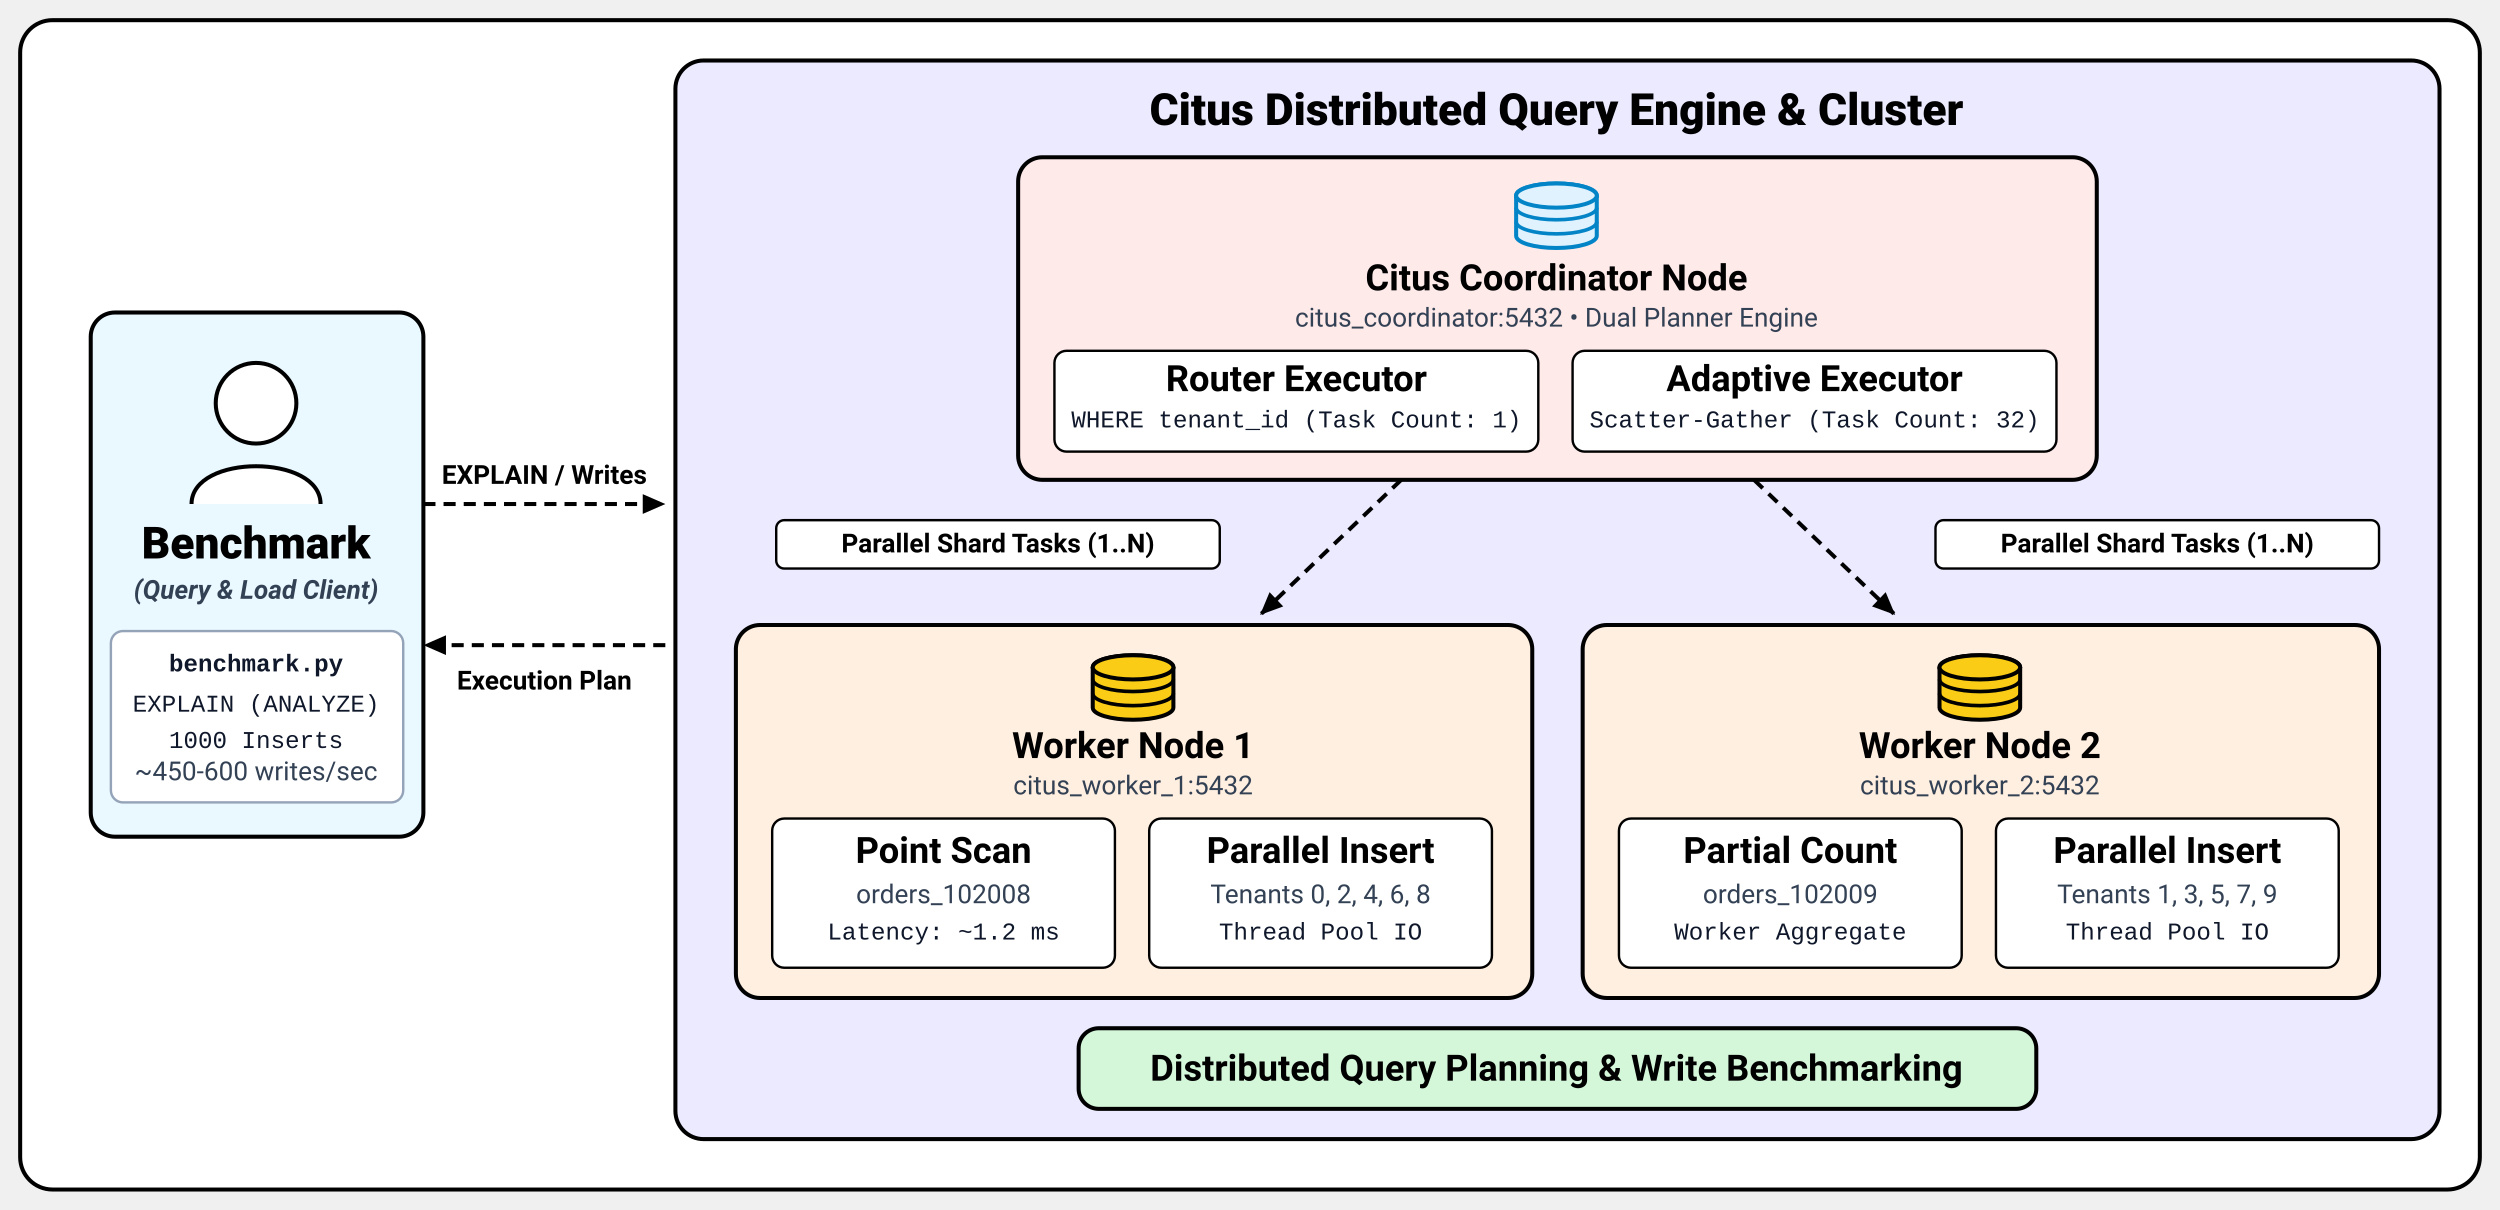
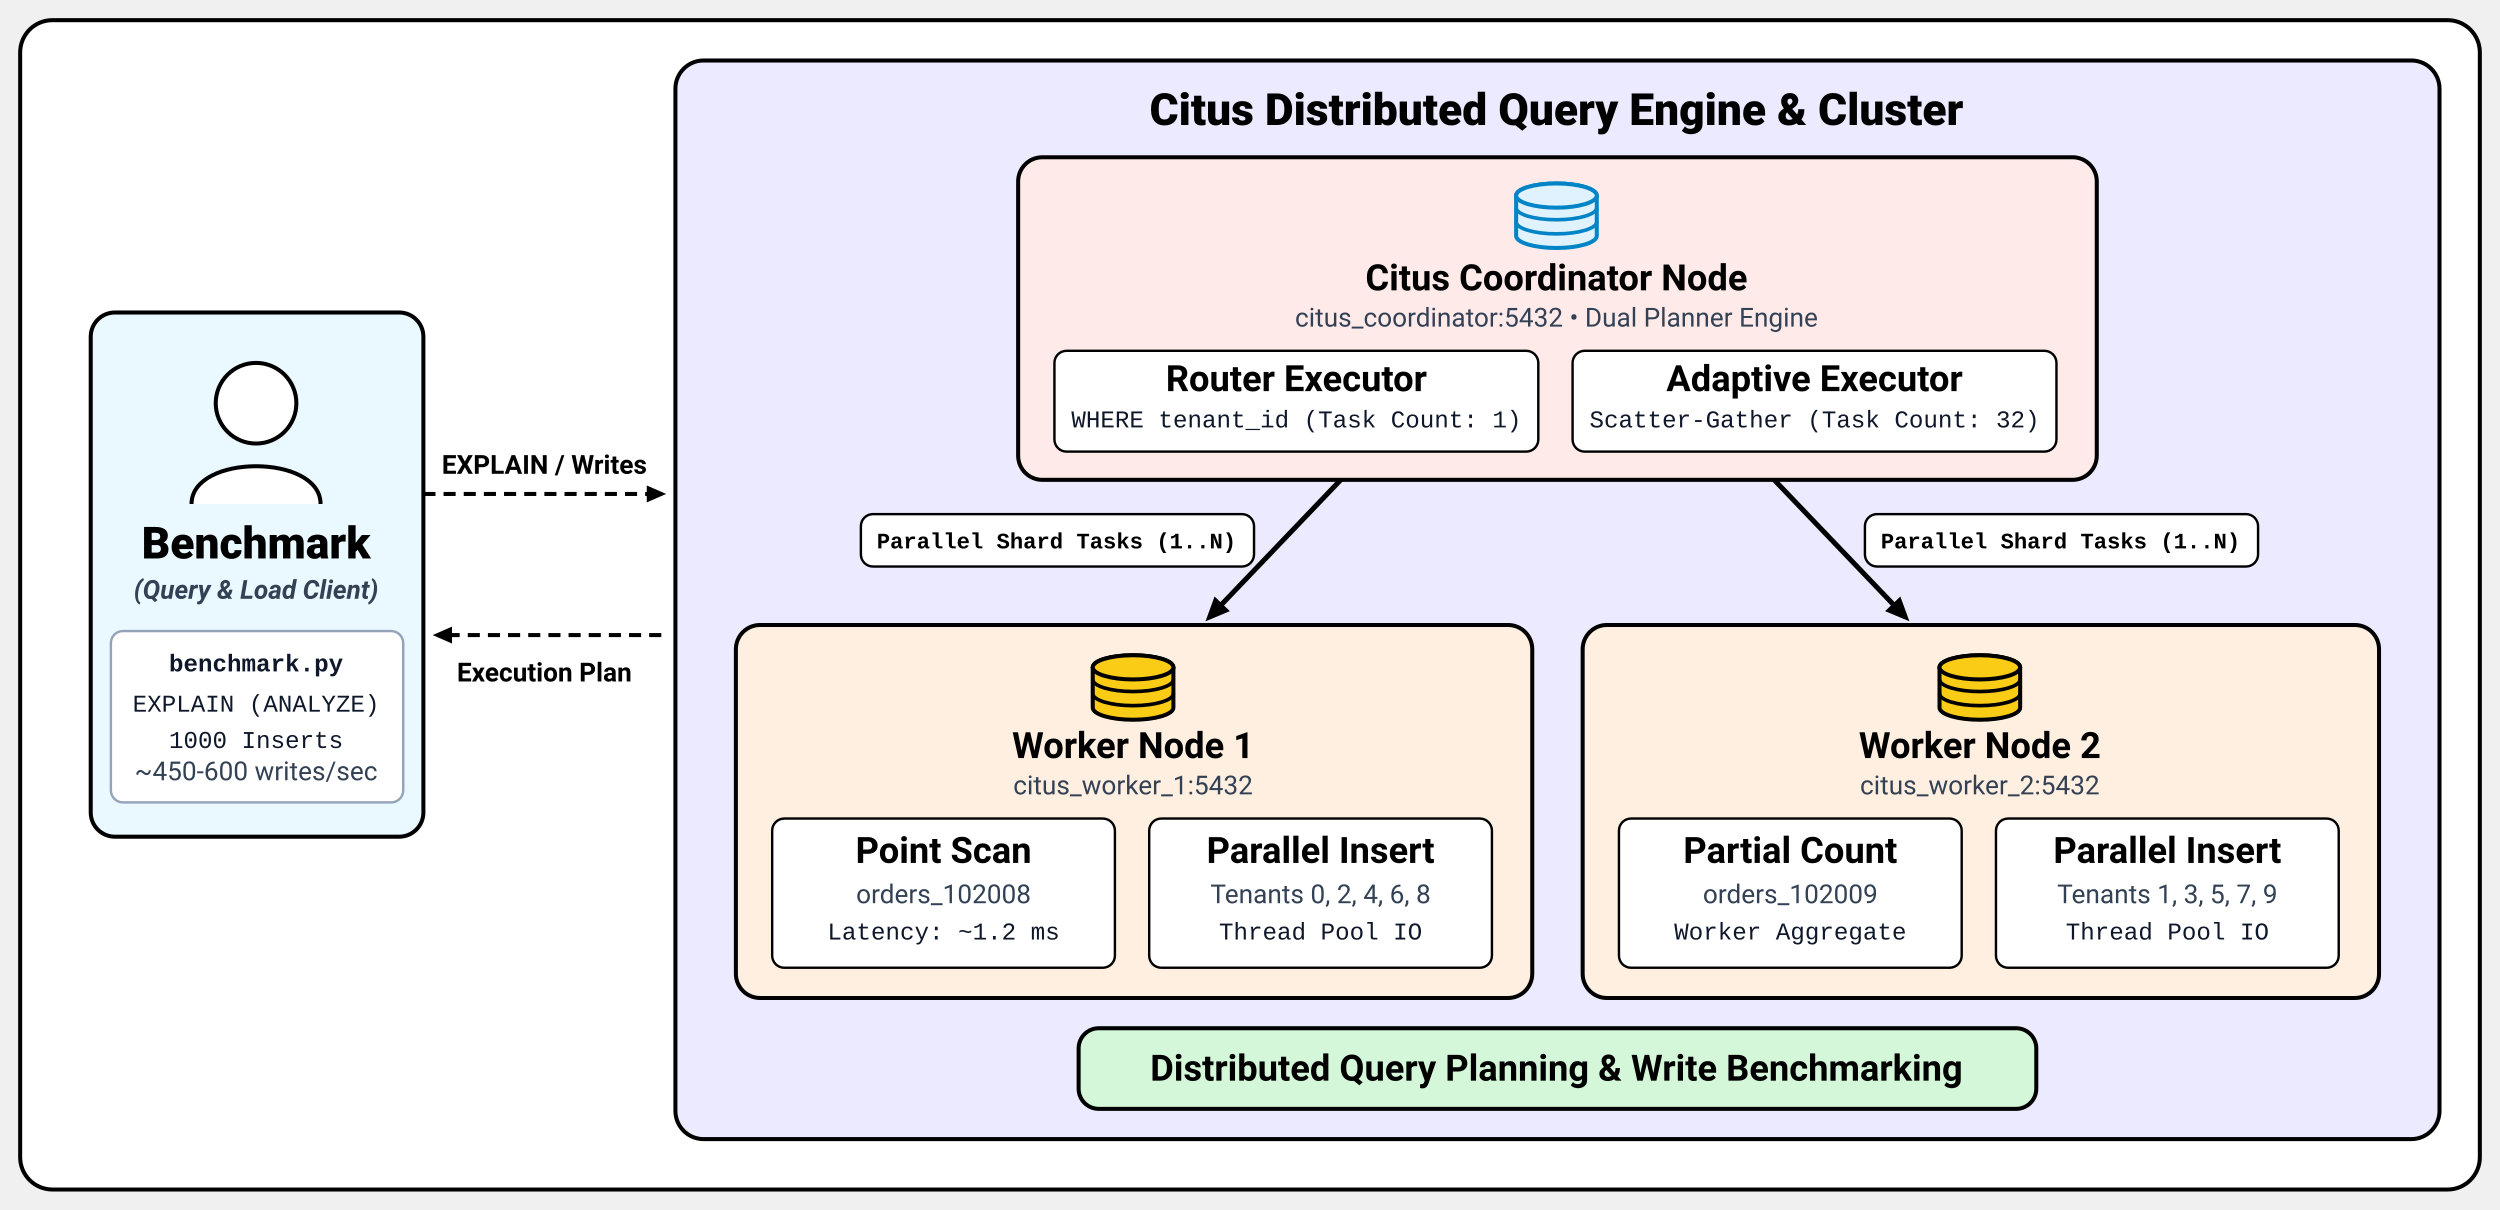
<svg xmlns="http://www.w3.org/2000/svg" viewBox="0 0 1240 600" width="100%" height="auto">
  <defs>
    <style>
      .txt-title { font-family: -apple-system, BlinkMacSystemFont, "Segoe UI", Roboto, Helvetica, Arial, sans-serif; font-size: 22px; font-weight: 800; fill: #000000; }
      .txt-node-title { font-family: -apple-system, BlinkMacSystemFont, "Segoe UI", Roboto, Helvetica, Arial, sans-serif; font-size: 18px; font-weight: 700; fill: #000000; }
      .txt-node-sub { font-family: -apple-system, BlinkMacSystemFont, "Segoe UI", Roboto, Helvetica, Arial, sans-serif; font-size: 13px; fill: #334155; }
      .txt-node-code { font-family: "SFMono-Regular", Consolas, "Liberation Mono", Menlo, monospace; font-size: 12px; fill: #0f172a; }
      .txt-arrow-label { font-family: -apple-system, BlinkMacSystemFont, "Segoe UI", Roboto, Helvetica, Arial, sans-serif; font-size: 13px; font-weight: 700; fill: #000000; }
      .txt-badge { font-family: "SFMono-Regular", Consolas, "Liberation Mono", Menlo, monospace; font-size: 11px; font-weight: 700; fill: #000000; }
    </style>
-     <marker id="arrow" viewBox="0 0 10 10" refX="8" refY="5" markerWidth="7" markerHeight="7" orient="auto-start-reverse">
+     <marker id="arrow" viewBox="0 0 10 10" refX="6" refY="5" markerWidth="6" markerHeight="6" orient="auto">
      <path d="M 0 1.5 L 8 5 L 0 8.5 z" fill="#000000" />
+     </marker>
+     <marker id="arrow-muted" viewBox="0 0 10 10" refX="6" refY="5" markerWidth="6" markerHeight="6" orient="auto">
+       <path d="M 0 1.5 L 8 5 L 0 8.5 z" fill="#94a3b8" />
+     </marker>
+     <marker id="arrow-green" viewBox="0 0 10 10" refX="6" refY="5" markerWidth="6" markerHeight="6" orient="auto">
+       <path d="M 0 1.5 L 8 5 L 0 8.5 z" fill="#16a34a" />
    </marker>
  </defs>
  <rect x="10" y="10" width="1220" height="580" rx="16" fill="#ffffff" stroke="#000000" stroke-width="2" />
  <g transform="translate(45, 155)">
    <rect width="165" height="260" rx="12" fill="#eaf8ff" stroke="#000000" stroke-width="2" />
    <circle cx="82" cy="45" r="20" fill="#ffffff" stroke="#000000" stroke-width="2" />
    <path d="M 50 95 C 50 70, 114 70, 114 95" fill="#ffffff" stroke="#000000" stroke-width="2" />
    <text x="82" y="122" class="txt-title" text-anchor="middle">Benchmark</text>
    <text x="82" y="142" class="txt-node-sub" font-style="italic" font-weight="600" text-anchor="middle">(Query &amp; Load Client)</text>
    <g transform="translate(10, 158)">
      <rect width="145" height="85" rx="6" fill="#ffffff" stroke="#94a3b8" stroke-width="1.2" />
      <text x="72" y="20" class="txt-node-code" font-weight="700" text-anchor="middle">benchmark.py</text>
      <text x="72" y="40" class="txt-node-code" font-size="11" text-anchor="middle">EXPLAIN (ANALYZE)</text>
      <text x="72" y="58" class="txt-node-code" font-size="11" text-anchor="middle">1000 Inserts</text>
      <text x="72" y="74" class="txt-node-sub" font-size="10" text-anchor="middle">~450-600 writes/sec</text>
    </g>
  </g>
-   <path d="M 210 250 L 330 250" fill="none" stroke="#000000" stroke-width="2" stroke-dasharray="6 4" marker-end="url(#arrow)" />
-   <text x="270" y="240" class="txt-arrow-label" text-anchor="middle">EXPLAIN / Writes</text>
-   <path d="M 330 320 L 210 320" fill="none" stroke="#000000" stroke-width="2" stroke-dasharray="6 4" marker-end="url(#arrow)" />
-   <text x="270" y="342" class="txt-arrow-label" text-anchor="middle">Execution Plan</text>
+   <path d="M 210 245 L 328 245" fill="none" stroke="#000000" stroke-width="2" stroke-dasharray="6 4" marker-end="url(#arrow)" />
+   <text x="270" y="235" class="txt-arrow-label" text-anchor="middle">EXPLAIN / Writes</text>
+   <path d="M 328 315 L 217 315" fill="none" stroke="#000000" stroke-width="2" stroke-dasharray="6 4" marker-end="url(#arrow)" />
+   <text x="270" y="338" class="txt-arrow-label" text-anchor="middle">Execution Plan</text>
  <g transform="translate(335, 30)">
    <rect width="875" height="535" rx="14" fill="#ebeaff" stroke="#000000" stroke-width="2" />
    <text x="437" y="32" class="txt-title" text-anchor="middle">Citus Distributed Query Engine &amp; Cluster</text>
    <g transform="translate(170, 48)">
      <rect width="535" height="160" rx="12" fill="#ffeaea" stroke="#000000" stroke-width="2" />
      <g transform="translate(245, 10)">
        <ellipse cx="22" cy="9" rx="20" ry="6" fill="#e0f2fe" stroke="#0284c7" stroke-width="2" />
        <path d="M 2 9 L 2 29 A 20 6 0 0 0 42 29 L 42 9" fill="#e0f2fe" stroke="#0284c7" stroke-width="2" />
        <path d="M 2 15 A 20 6 0 0 0 42 15" fill="none" stroke="#0284c7" stroke-width="1.8" />
        <path d="M 2 22 A 20 6 0 0 0 42 22" fill="none" stroke="#0284c7" stroke-width="1.8" />
        <ellipse cx="22" cy="9" rx="20" ry="6" fill="#e0f2fe" stroke="#0284c7" stroke-width="2" />
      </g>
      <text x="267" y="66" class="txt-node-title" text-anchor="middle">Citus Coordinator Node</text>
      <text x="267" y="84" class="txt-node-sub" text-anchor="middle">citus_coordinator:5432 • Dual Planner Engine</text>
      <g transform="translate(18, 96)">
        <rect width="240" height="50" rx="6" fill="#ffffff" stroke="#000000" stroke-width="1.2" />
        <text x="120" y="20" class="txt-node-title" font-size="13" text-anchor="middle">Router Executor</text>
        <text x="120" y="38" class="txt-node-code" font-size="11" fill="#15803d" text-anchor="middle">WHERE tenant_id (Task Count: 1)</text>
      </g>
      <g transform="translate(275, 96)">
        <rect width="240" height="50" rx="6" fill="#ffffff" stroke="#000000" stroke-width="1.2" />
        <text x="120" y="20" class="txt-node-title" font-size="13" text-anchor="middle">Adaptive Executor</text>
        <text x="120" y="38" class="txt-node-code" font-size="11" fill="#7c3aed" text-anchor="middle">Scatter-Gather (Task Count: 32)</text>
      </g>
    </g>
-     <path d="M 360 208 L 290 275" fill="none" stroke="#000000" stroke-width="2" stroke-dasharray="6 4" marker-end="url(#arrow)" />
-     <rect x="50" y="228" width="220" height="24" rx="4" fill="#ffffff" stroke="#000000" stroke-width="1.2" />
-     <text x="160" y="244" class="txt-arrow-label" font-size="11" text-anchor="middle">Parallel Shard Tasks (1..N)</text>
-     <path d="M 535 208 L 605 275" fill="none" stroke="#000000" stroke-width="2" stroke-dasharray="6 4" marker-end="url(#arrow)" />
-     <rect x="625" y="228" width="220" height="24" rx="4" fill="#ffffff" stroke="#000000" stroke-width="1.2" />
-     <text x="735" y="244" class="txt-arrow-label" font-size="11" text-anchor="middle">Parallel Shard Tasks (1..N)</text>
+     <path d="M 330 208 L 265 276" fill="none" stroke="#000000" stroke-width="2.5" marker-end="url(#arrow)" />
+     <g transform="translate(92, 225)">
+       <rect width="195" height="26" rx="6" fill="#ffffff" stroke="#000000" stroke-width="1.2" />
+       <text x="97" y="17" class="txt-badge" text-anchor="middle">Parallel Shard Tasks (1..N)</text>
+     </g>
+     <path d="M 545 208 L 610 276" fill="none" stroke="#000000" stroke-width="2.5" marker-end="url(#arrow)" />
+     <g transform="translate(590, 225)">
+       <rect width="195" height="26" rx="6" fill="#ffffff" stroke="#000000" stroke-width="1.2" />
+       <text x="97" y="17" class="txt-badge" text-anchor="middle">Parallel Shard Tasks (1..N)</text>
+     </g>
    <g transform="translate(30, 280)">
      <rect width="395" height="185" rx="12" fill="#ffefe0" stroke="#000000" stroke-width="2" />
      <g transform="translate(175, 12)">
        <ellipse cx="22" cy="9" rx="20" ry="6" fill="#facc15" stroke="#000000" stroke-width="2" />
        <path d="M 2 9 L 2 29 A 20 6 0 0 0 42 29 L 42 9" fill="#facc15" stroke="#000000" stroke-width="2" />
        <path d="M 2 15 A 20 6 0 0 0 42 15" fill="none" stroke="#000000" stroke-width="1.8" />
        <path d="M 2 22 A 20 6 0 0 0 42 22" fill="none" stroke="#000000" stroke-width="1.8" />
        <ellipse cx="22" cy="9" rx="20" ry="6" fill="#facc15" stroke="#000000" stroke-width="2" />
      </g>
      <text x="197" y="66" class="txt-node-title" text-anchor="middle">Worker Node 1</text>
      <text x="197" y="84" class="txt-node-sub" text-anchor="middle">citus_worker_1:5432</text>
      <g transform="translate(18, 96)">
        <rect width="170" height="74" rx="6" fill="#ffffff" stroke="#000000" stroke-width="1.2" />
        <text x="85" y="22" class="txt-node-title" font-size="13" text-anchor="middle">Point Scan</text>
        <text x="85" y="42" class="txt-node-sub" font-size="11" text-anchor="middle">orders_102008</text>
        <text x="85" y="60" class="txt-node-code" font-size="11" fill="#15803d" text-anchor="middle">Latency: ~1.2 ms</text>
      </g>
      <g transform="translate(205, 96)">
        <rect width="170" height="74" rx="6" fill="#ffffff" stroke="#000000" stroke-width="1.2" />
        <text x="85" y="22" class="txt-node-title" font-size="13" text-anchor="middle">Parallel Insert</text>
        <text x="85" y="42" class="txt-node-sub" font-size="11" text-anchor="middle">Tenants 0, 2, 4, 6, 8</text>
        <text x="85" y="60" class="txt-node-code" font-size="11" fill="#0284c7" text-anchor="middle">Thread Pool IO</text>
      </g>
    </g>
    <g transform="translate(450, 280)">
      <rect width="395" height="185" rx="12" fill="#ffefe0" stroke="#000000" stroke-width="2" />
      <g transform="translate(175, 12)">
        <ellipse cx="22" cy="9" rx="20" ry="6" fill="#facc15" stroke="#000000" stroke-width="2" />
        <path d="M 2 9 L 2 29 A 20 6 0 0 0 42 29 L 42 9" fill="#facc15" stroke="#000000" stroke-width="2" />
        <path d="M 2 15 A 20 6 0 0 0 42 15" fill="none" stroke="#000000" stroke-width="1.8" />
        <path d="M 2 22 A 20 6 0 0 0 42 22" fill="none" stroke="#000000" stroke-width="1.8" />
        <ellipse cx="22" cy="9" rx="20" ry="6" fill="#facc15" stroke="#000000" stroke-width="2" />
      </g>
      <text x="197" y="66" class="txt-node-title" text-anchor="middle">Worker Node 2</text>
      <text x="197" y="84" class="txt-node-sub" text-anchor="middle">citus_worker_2:5432</text>
      <g transform="translate(18, 96)">
        <rect width="170" height="74" rx="6" fill="#ffffff" stroke="#000000" stroke-width="1.2" />
        <text x="85" y="22" class="txt-node-title" font-size="13" text-anchor="middle">Partial Count</text>
        <text x="85" y="42" class="txt-node-sub" font-size="11" text-anchor="middle">orders_102009</text>
        <text x="85" y="60" class="txt-node-code" font-size="11" fill="#7c3aed" text-anchor="middle">Worker Aggregate</text>
      </g>
      <g transform="translate(205, 96)">
        <rect width="170" height="74" rx="6" fill="#ffffff" stroke="#000000" stroke-width="1.2" />
        <text x="85" y="22" class="txt-node-title" font-size="13" text-anchor="middle">Parallel Insert</text>
        <text x="85" y="42" class="txt-node-sub" font-size="11" text-anchor="middle">Tenants 1, 3, 5, 7, 9</text>
        <text x="85" y="60" class="txt-node-code" font-size="11" fill="#0284c7" text-anchor="middle">Thread Pool IO</text>
      </g>
    </g>
    <g transform="translate(200, 480)">
      <rect width="475" height="40" rx="10" fill="#d4f6d9" stroke="#000000" stroke-width="2" />
      <text x="237" y="26" class="txt-node-title" font-size="15" text-anchor="middle">Distributed Query Planning &amp; Write Benchmarking</text>
    </g>
  </g>
</svg>
